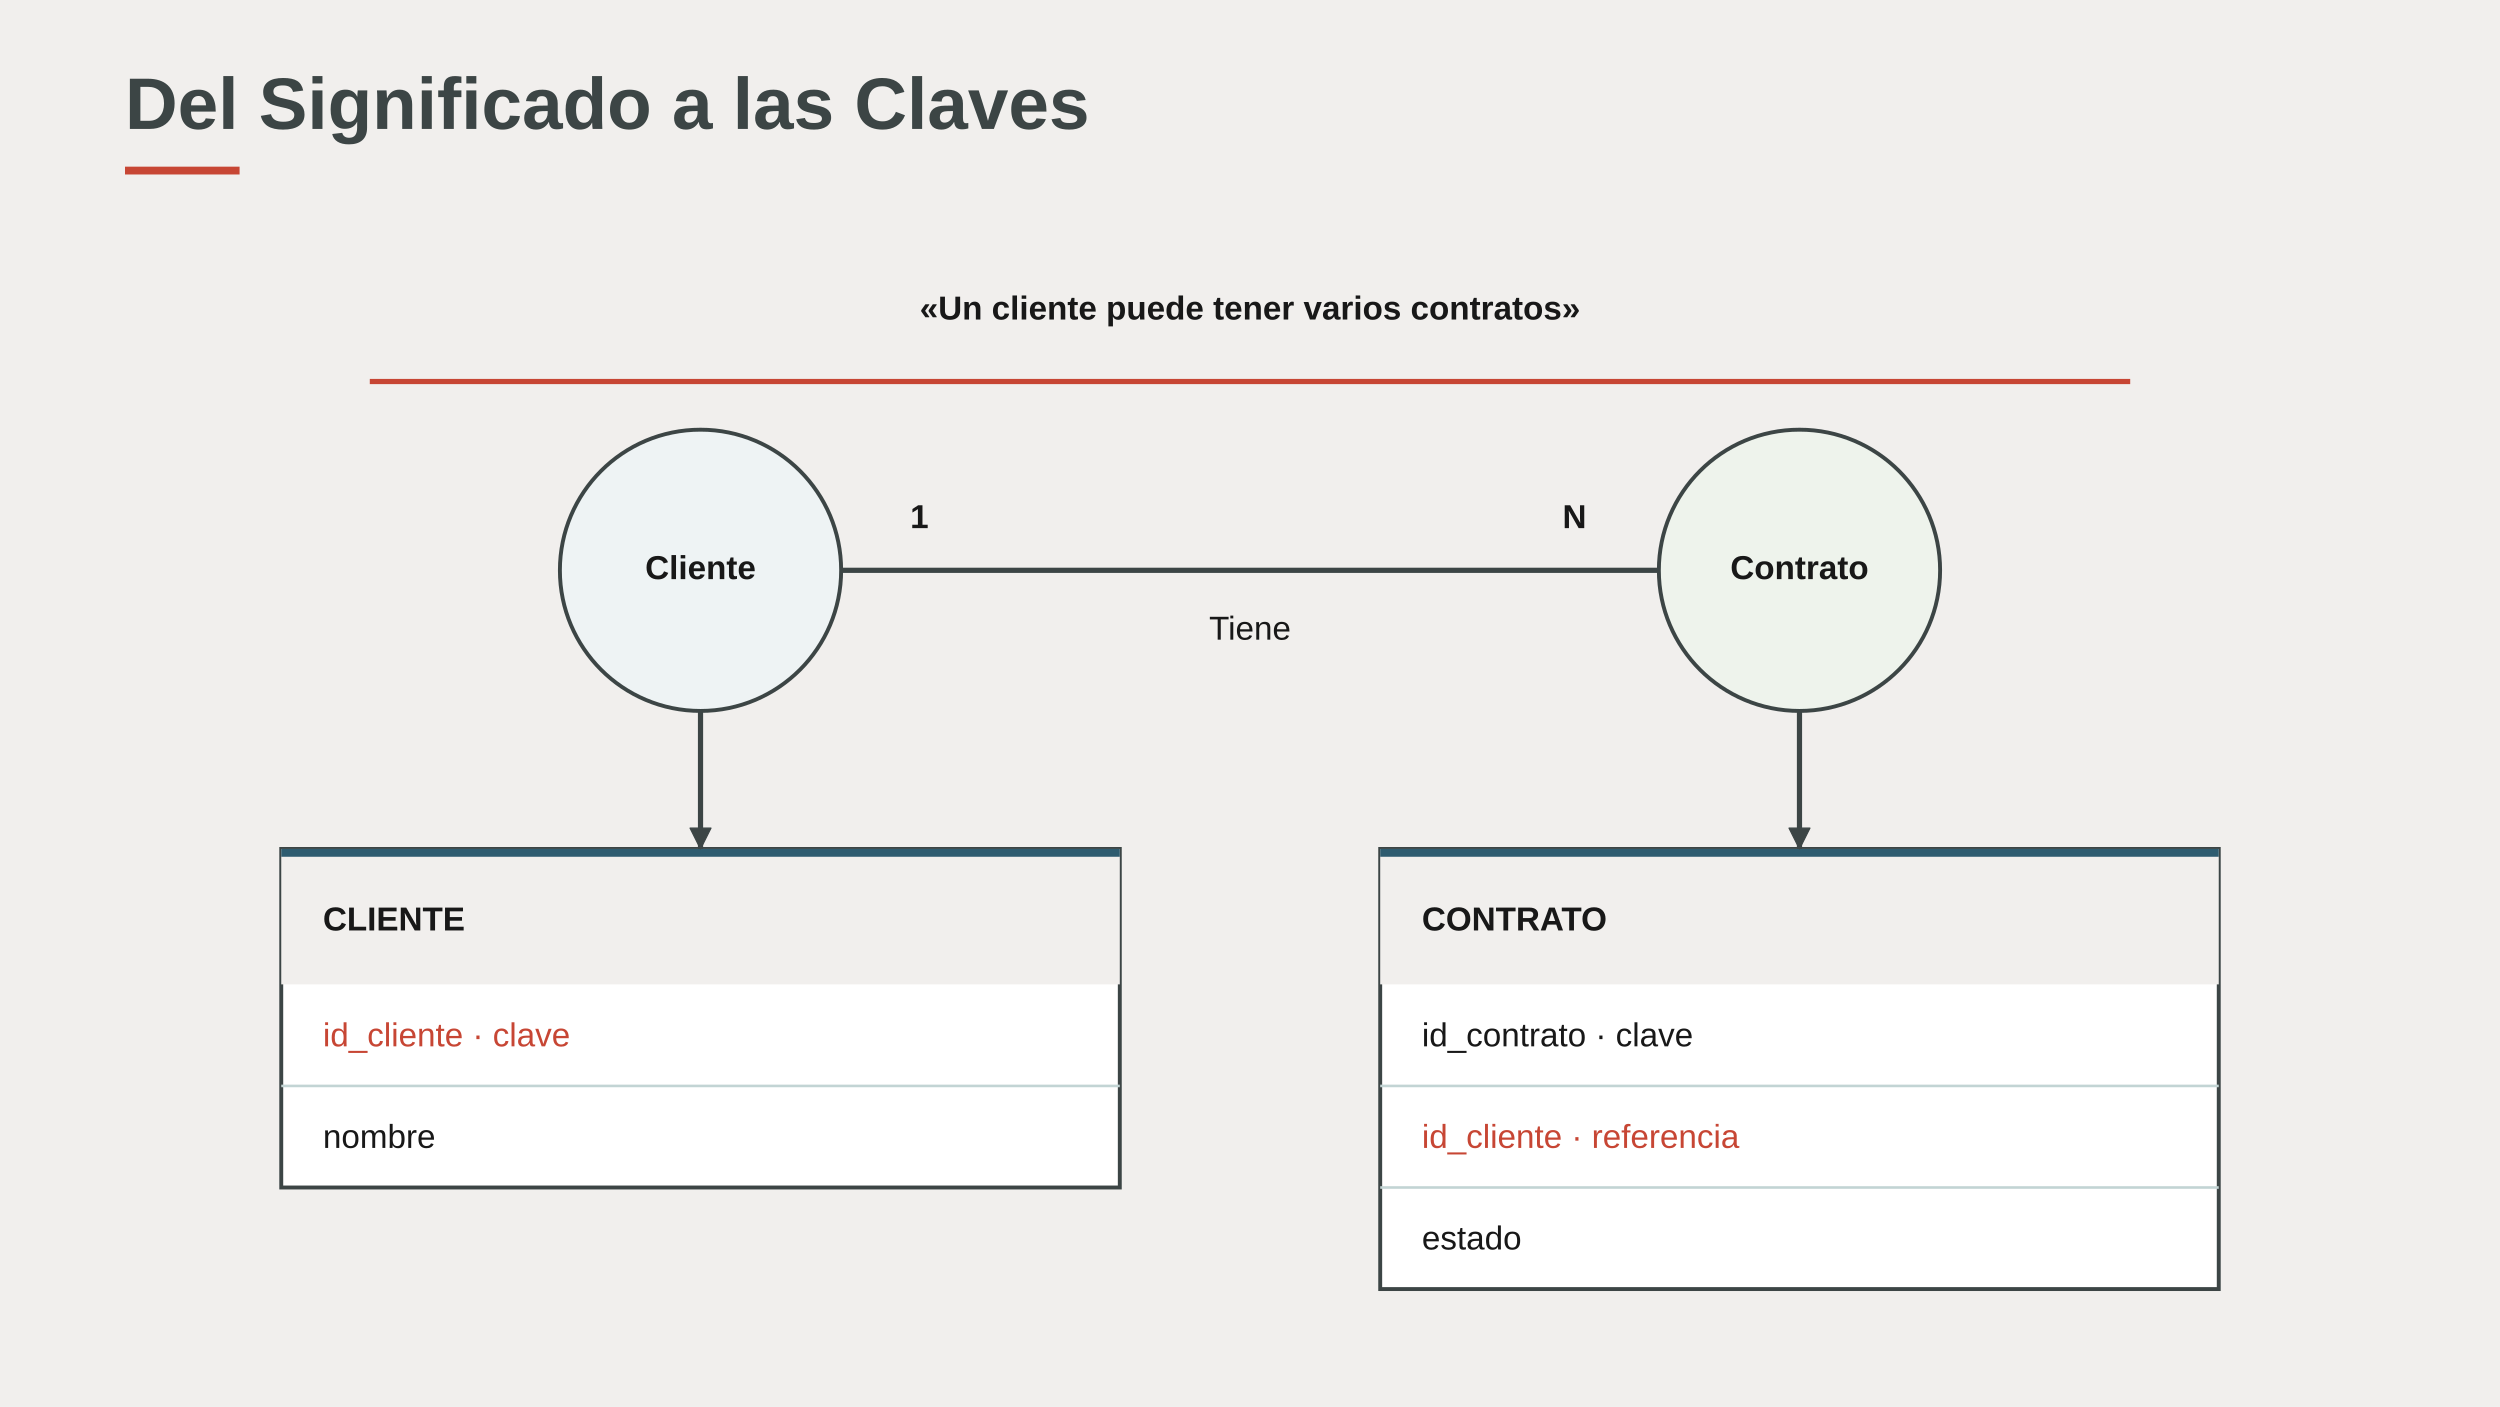
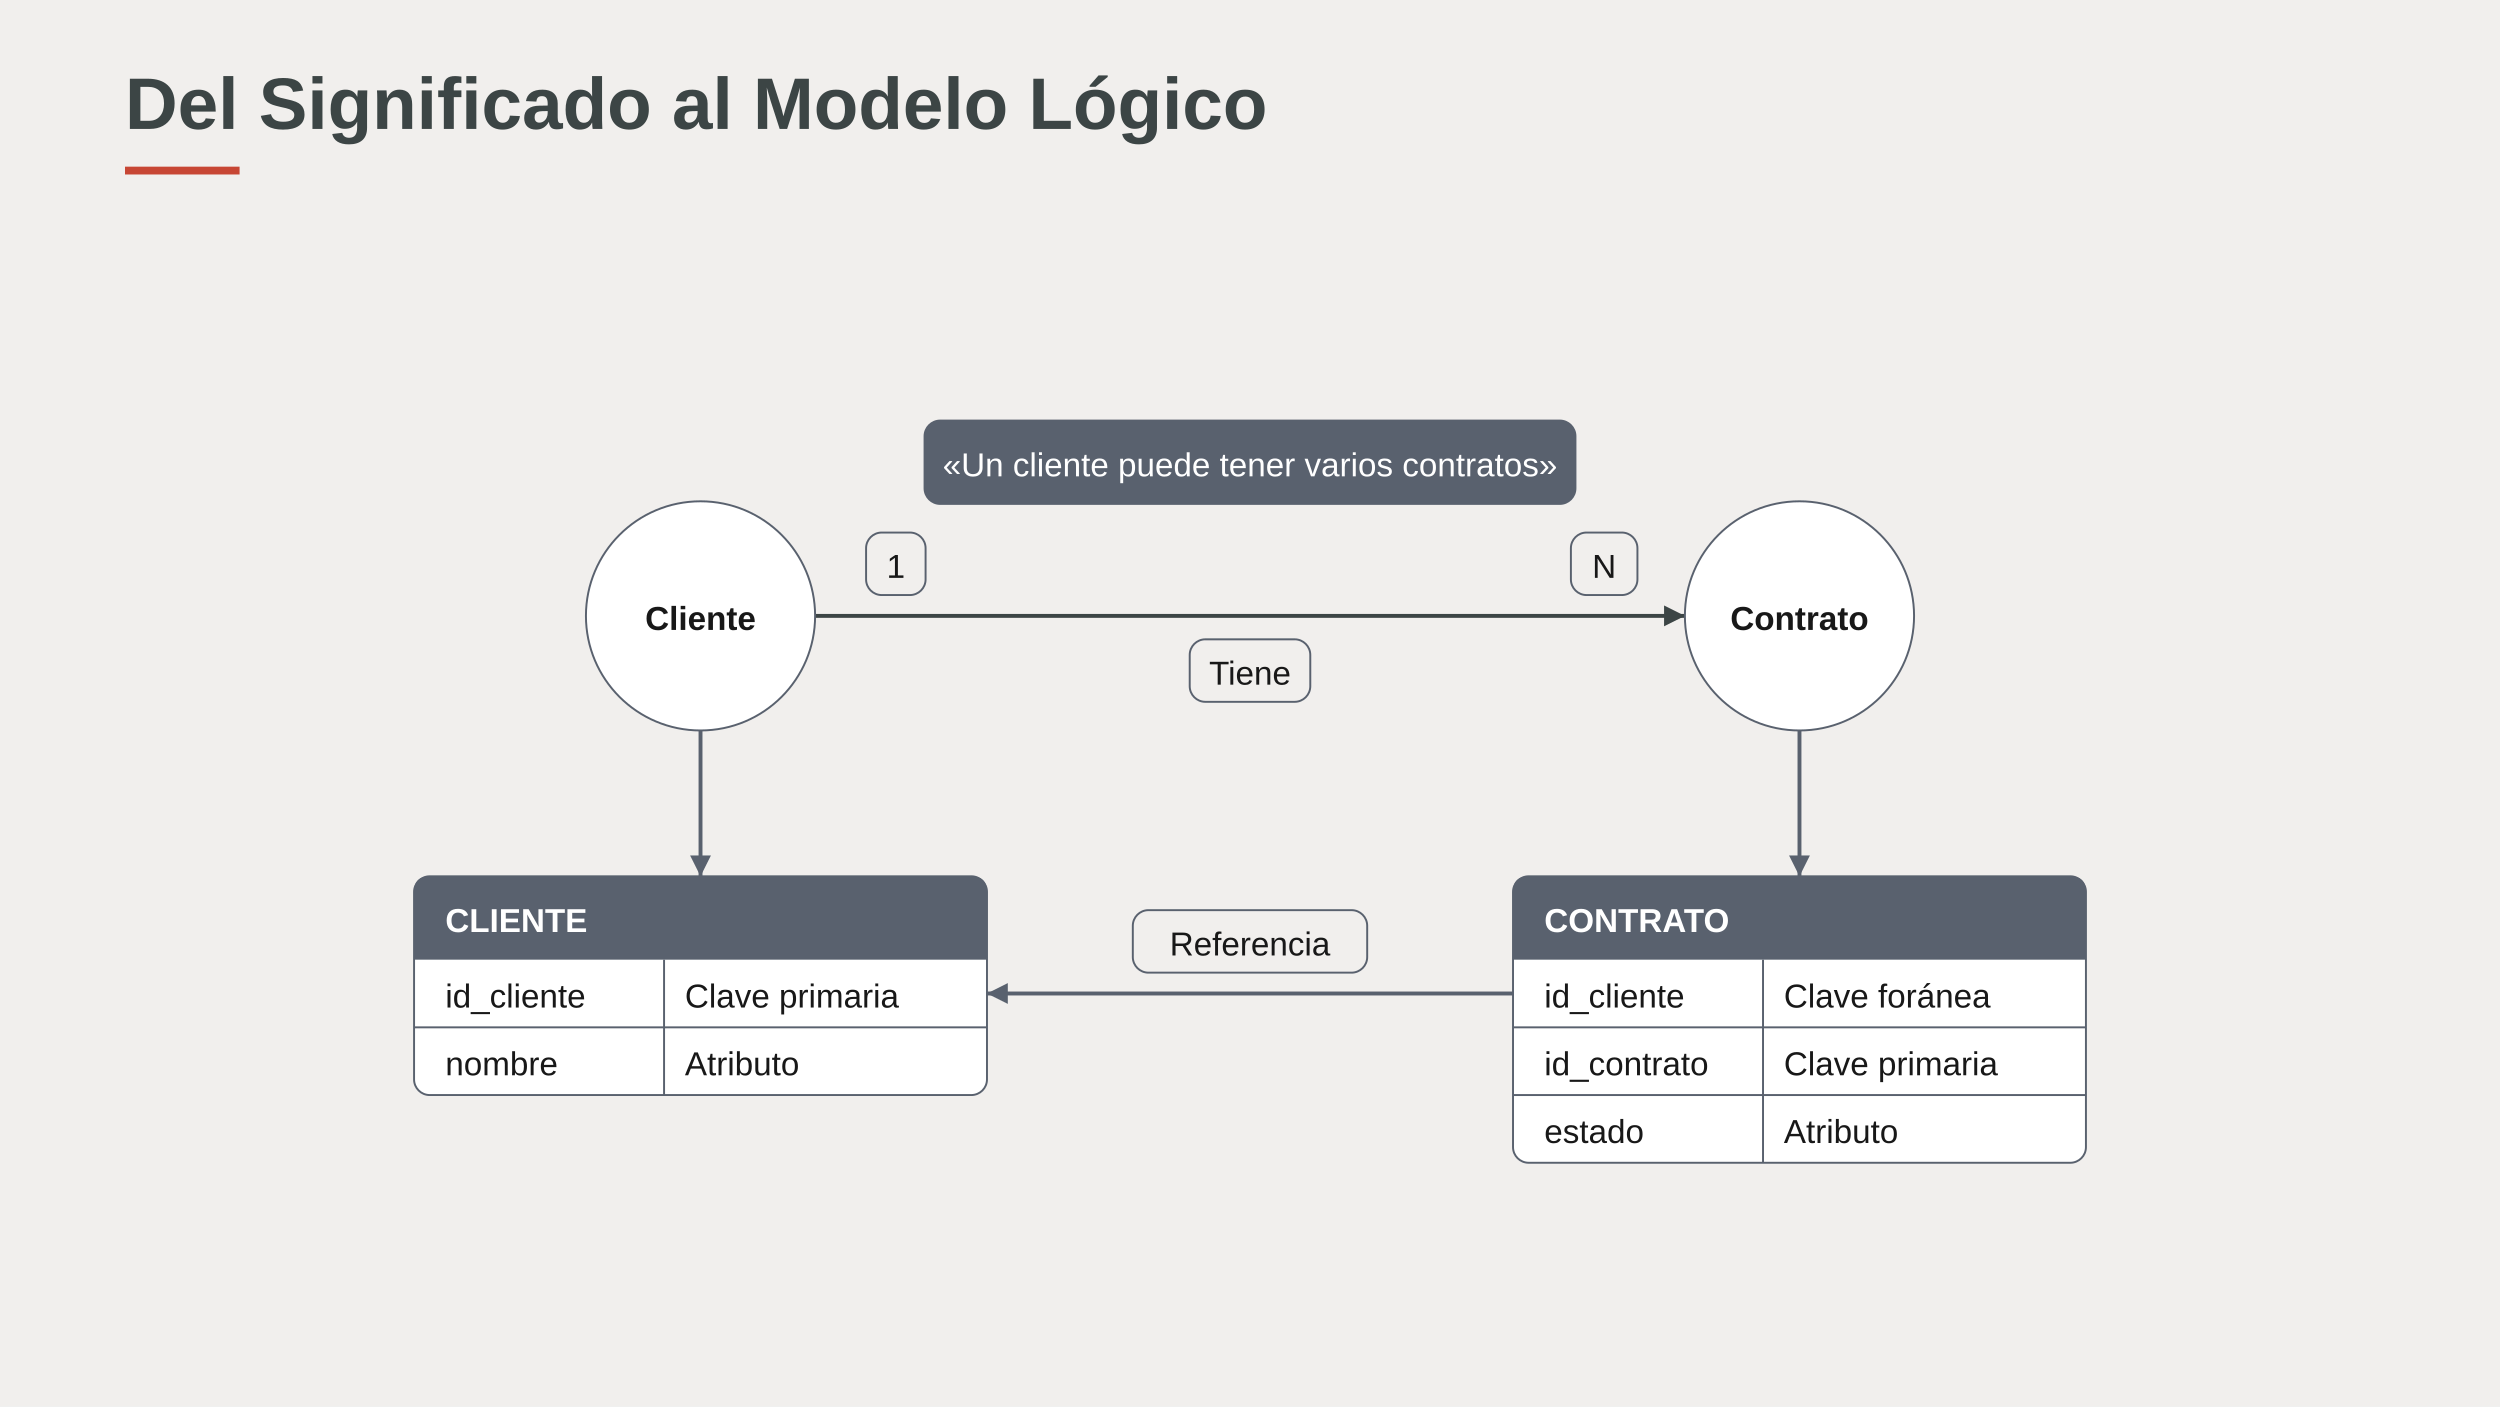
<svg xmlns="http://www.w3.org/2000/svg" viewBox="0 0 1920 1080" role="img" aria-labelledby="title description">
  <g font-family="Segoe UI, Arial, sans-serif">
    <rect x="0" y="0" width="1920" height="1080" rx="0" fill="#F1EFED" stroke="none" stroke-width="2" />
    <rect x="96" y="128" width="88" height="6" rx="0" fill="#C74634" stroke="none" stroke-width="2" />
    <text x="96" y="99" font-size="56" fill="#3C4545" font-weight="700" text-anchor="start">
-       <tspan x="96" y="99">Del Significado a las Claves</tspan>
+       <tspan x="96" y="99">Del Significado al Modelo Lógico</tspan>
    </text>
-     <text x="960" y="245.39" font-size="25.5" fill="#181818" font-weight="700" text-anchor="middle">
-       <tspan x="960" y="245.39">«Un cliente puede tener varios contratos»</tspan>
-     </text>
-     <line x1="284" y1="293" x2="1636" y2="293" stroke="#C74634" stroke-width="4" />
-     <circle cx="538" cy="438" r="108" fill="#EEF3F4" stroke="#3C4545" stroke-width="3" />
-     <text x="538" y="444.75" font-size="25.5" fill="#181818" font-weight="700" text-anchor="middle">
-       <tspan x="538" y="444.75">Cliente</tspan>
-     </text>
-     <circle cx="1382" cy="438" r="108" fill="#EEF3EC" stroke="#3C4545" stroke-width="3" />
-     <text x="1382" y="444.75" font-size="25.5" fill="#181818" font-weight="700" text-anchor="middle">
-       <tspan x="1382" y="444.75">Contrato</tspan>
-     </text>
-     <line x1="646" y1="438" x2="1274" y2="438" stroke="#3C4545" stroke-width="4" />
-     <text x="699" y="405.59" font-size="25.5" fill="#181818" font-weight="700" text-anchor="start">
-       <tspan x="699" y="405.59">1</tspan>
-     </text>
-     <text x="1200" y="405.59" font-size="25.5" fill="#181818" font-weight="700" text-anchor="start">
-       <tspan x="1200" y="405.59">N</tspan>
-     </text>
-     <text x="960" y="491.27" font-size="25.5" fill="#181818" font-weight="400" text-anchor="middle">
-       <tspan x="960" y="491.27">Tiene</tspan>
-     </text>
-     <rect x="216" y="652" width="644" height="260" rx="0" fill="#FFFFFF" stroke="#3C4545" stroke-width="3" />
-     <rect x="216" y="652" width="644" height="104" rx="0" fill="#F1EFED" stroke="none" stroke-width="2" />
-     <rect x="216" y="652" width="644" height="6" rx="0" fill="#2E5C70" stroke="none" stroke-width="2" />
-     <text x="248" y="714.59" font-size="25.5" fill="#181818" font-weight="700" text-anchor="start">
-       <tspan x="248" y="714.59">CLIENTE</tspan>
-     </text>
-     <text x="248" y="803.59" font-size="25.5" fill="#C74634" font-weight="400" text-anchor="start">
-       <tspan x="248" y="803.59">id_cliente · clave</tspan>
-     </text>
-     <text x="248" y="881.59" font-size="25.5" fill="#181818" font-weight="400" text-anchor="start">
-       <tspan x="248" y="881.59">nombre</tspan>
-     </text>
-     <line x1="216" y1="834" x2="860" y2="834" stroke="#C2D4D4" stroke-width="2" />
-     <rect x="1060" y="652" width="644" height="338" rx="0" fill="#FFFFFF" stroke="#3C4545" stroke-width="3" />
-     <rect x="1060" y="652" width="644" height="104" rx="0" fill="#F1EFED" stroke="none" stroke-width="2" />
-     <rect x="1060" y="652" width="644" height="6" rx="0" fill="#2E5C70" stroke="none" stroke-width="2" />
-     <text x="1092" y="714.59" font-size="25.5" fill="#181818" font-weight="700" text-anchor="start">
-       <tspan x="1092" y="714.59">CONTRATO</tspan>
-     </text>
-     <text x="1092" y="803.59" font-size="25.5" fill="#181818" font-weight="400" text-anchor="start">
-       <tspan x="1092" y="803.59">id_contrato · clave</tspan>
-     </text>
-     <text x="1092" y="881.59" font-size="25.5" fill="#C74634" font-weight="400" text-anchor="start">
-       <tspan x="1092" y="881.59">id_cliente · referencia</tspan>
-     </text>
-     <line x1="1060" y1="834" x2="1704" y2="834" stroke="#C2D4D4" stroke-width="2" />
-     <text x="1092" y="959.59" font-size="25.5" fill="#181818" font-weight="400" text-anchor="start">
-       <tspan x="1092" y="959.59">estado</tspan>
-     </text>
-     <line x1="1060" y1="912" x2="1704" y2="912" stroke="#C2D4D4" stroke-width="2" />
-     <line x1="538" y1="546" x2="538" y2="652" stroke="#3C4545" stroke-width="4" />
-     <path d="M538 652 L530 636 L546 636 Z" fill="#3C4545" stroke="#3C4545" stroke-width="1" stroke-linejoin="round" />
-     <line x1="1382" y1="546" x2="1382" y2="652" stroke="#3C4545" stroke-width="4" />
-     <path d="M1382 652 L1374 636 L1390 636 Z" fill="#3C4545" stroke="#3C4545" stroke-width="1" stroke-linejoin="round" />
+     <g data-layout="module-artwork" data-reference="governance-architecture" transform="translate(0 103)" data-center="960 608">
+       <rect x="710.058" y="220" width="499.883" height="64" rx="12" fill="#59616E" stroke="#59616E" stroke-width="1.5" data-business-rule="true" />
+       <text x="960" y="262.8" font-size="25.5" fill="#FFFFFF" font-weight="400" text-anchor="middle">
+         <tspan x="960" y="262.8">«Un cliente puede tener varios contratos»</tspan>
+       </text>
+       <line x1="626" y1="370" x2="1294" y2="370" stroke="#3C4545" stroke-width="3" />
+       <path d="M1294 370 L1278 362 L1278 378 Z" fill="#3C4545" stroke="none" data-model-direction="CLIENTE-CONTRATO" />
+       <circle cx="538" cy="370" r="88" fill="#FFFFFF" stroke="#59616E" stroke-width="1.5" />
+       <text x="538" y="380.8" font-size="25.5" fill="#181818" font-weight="700" text-anchor="middle">
+         <tspan x="538" y="380.8">Cliente</tspan>
+       </text>
+       <line x1="538" y1="458" x2="538" y2="570" stroke="#59616E" stroke-width="3" />
+       <path d="M538 570 L530 554 L546 554 Z" fill="#59616E" stroke="none" />
+       <circle cx="1382" cy="370" r="88" fill="#FFFFFF" stroke="#59616E" stroke-width="1.5" />
+       <text x="1382" y="380.8" font-size="25.5" fill="#181818" font-weight="700" text-anchor="middle">
+         <tspan x="1382" y="380.8">Contrato</tspan>
+       </text>
+       <line x1="1382" y1="458" x2="1382" y2="570" stroke="#59616E" stroke-width="3" />
+       <path d="M1382 570 L1374 554 L1390 554 Z" fill="#59616E" stroke="none" />
+       <rect x="665.15" y="306" width="45.7" height="48" rx="12" fill="#F1EFED" stroke="#59616E" stroke-width="1.5" data-layout="reference-tag" />
+       <text x="688" y="340.8" font-size="25.5" fill="#181818" font-weight="400" text-anchor="middle">
+         <tspan x="688" y="340.8">1</tspan>
+       </text>
+       <rect x="1206.45" y="306" width="51.1" height="48" rx="12" fill="#F1EFED" stroke="#59616E" stroke-width="1.5" data-layout="reference-tag" />
+       <text x="1232" y="340.8" font-size="25.5" fill="#181818" font-weight="400" text-anchor="middle">
+         <tspan x="1232" y="340.8">N</tspan>
+       </text>
+       <rect x="913.7" y="388" width="92.6" height="48" rx="12" fill="#F1EFED" stroke="#59616E" stroke-width="1.5" data-layout="reference-tag" />
+       <text x="960" y="422.8" font-size="25.5" fill="#181818" font-weight="400" text-anchor="middle">
+         <tspan x="960" y="422.8">Tiene</tspan>
+       </text>
+       <g data-model-table="CLIENTE">
+         <rect x="318" y="570" width="440" height="168" rx="12" fill="#FFFFFF" stroke="#59616E" stroke-width="1.5" data-table-frame="true" />
+         <path d="M330 570 H746 Q758 570 758 582 V634 H318 V582 Q318 570 330 570 Z" fill="#59616E" stroke="none" data-table-header="true" />
+         <text x="342" y="612.8" font-size="25.5" fill="#FFFFFF" font-weight="700" text-anchor="start">
+           <tspan x="342" y="612.8">CLIENTE</tspan>
+         </text>
+         <line x1="510" y1="634" x2="510" y2="738" stroke="#59616E" stroke-width="1.5" />
+         <g data-model-field="id_cliente" data-row-top="634" data-row-bottom="686">
+           <text x="342" y="670.8" font-size="25.5" fill="#181818" font-weight="400" text-anchor="start">
+             <tspan x="342" y="670.8">id_cliente</tspan>
+           </text>
+           <text x="526" y="670.8" font-size="25.5" fill="#181818" font-weight="400" text-anchor="start">
+             <tspan x="526" y="670.8">Clave primaria</tspan>
+           </text>
+         </g>
+         <line x1="318" y1="686" x2="758" y2="686" stroke="#59616E" stroke-width="1.5" />
+         <g data-model-field="nombre" data-row-top="686" data-row-bottom="738">
+           <text x="342" y="722.8" font-size="25.5" fill="#181818" font-weight="400" text-anchor="start">
+             <tspan x="342" y="722.8">nombre</tspan>
+           </text>
+           <text x="526" y="722.8" font-size="25.5" fill="#181818" font-weight="400" text-anchor="start">
+             <tspan x="526" y="722.8">Atributo</tspan>
+           </text>
+         </g>
+       </g>
+       <g data-model-table="CONTRATO">
+         <rect x="1162" y="570" width="440" height="220" rx="12" fill="#FFFFFF" stroke="#59616E" stroke-width="1.5" data-table-frame="true" />
+         <path d="M1174 570 H1590 Q1602 570 1602 582 V634 H1162 V582 Q1162 570 1174 570 Z" fill="#59616E" stroke="none" data-table-header="true" />
+         <text x="1186" y="612.8" font-size="25.5" fill="#FFFFFF" font-weight="700" text-anchor="start">
+           <tspan x="1186" y="612.8">CONTRATO</tspan>
+         </text>
+         <line x1="1354" y1="634" x2="1354" y2="790" stroke="#59616E" stroke-width="1.5" />
+         <g data-model-field="id_cliente" data-row-top="634" data-row-bottom="686">
+           <text x="1186" y="670.8" font-size="25.5" fill="#181818" font-weight="400" text-anchor="start">
+             <tspan x="1186" y="670.8">id_cliente</tspan>
+           </text>
+           <text x="1370" y="670.8" font-size="25.5" fill="#181818" font-weight="400" text-anchor="start">
+             <tspan x="1370" y="670.8">Clave foránea</tspan>
+           </text>
+         </g>
+         <line x1="1162" y1="686" x2="1602" y2="686" stroke="#59616E" stroke-width="1.5" />
+         <g data-model-field="id_contrato" data-row-top="686" data-row-bottom="738">
+           <text x="1186" y="722.8" font-size="25.5" fill="#181818" font-weight="400" text-anchor="start">
+             <tspan x="1186" y="722.8">id_contrato</tspan>
+           </text>
+           <text x="1370" y="722.8" font-size="25.5" fill="#181818" font-weight="400" text-anchor="start">
+             <tspan x="1370" y="722.8">Clave primaria</tspan>
+           </text>
+         </g>
+         <line x1="1162" y1="738" x2="1602" y2="738" stroke="#59616E" stroke-width="1.5" />
+         <g data-model-field="estado" data-row-top="738" data-row-bottom="790">
+           <text x="1186" y="774.8" font-size="25.5" fill="#181818" font-weight="400" text-anchor="start">
+             <tspan x="1186" y="774.8">estado</tspan>
+           </text>
+           <text x="1370" y="774.8" font-size="25.5" fill="#181818" font-weight="400" text-anchor="start">
+             <tspan x="1370" y="774.8">Atributo</tspan>
+           </text>
+         </g>
+       </g>
+       <path data-model-reference="CONTRATO.id_cliente-CLIENTE.id_cliente" d="M1162 660 H758" fill="none" stroke="#59616E" stroke-width="3" stroke-linejoin="round" />
+       <path d="M758 660 L774 652 L774 668 Z" fill="#59616E" stroke="none" />
+       <rect x="870.0" y="596" width="180" height="48" rx="12" fill="#F1EFED" stroke="#59616E" stroke-width="1.5" data-layout="reference-tag" />
+       <text x="960" y="630.8" font-size="25.5" fill="#181818" font-weight="400" text-anchor="middle">
+         <tspan x="960" y="630.8">Referencia</tspan>
+       </text>
+     </g>
  </g>
</svg>
